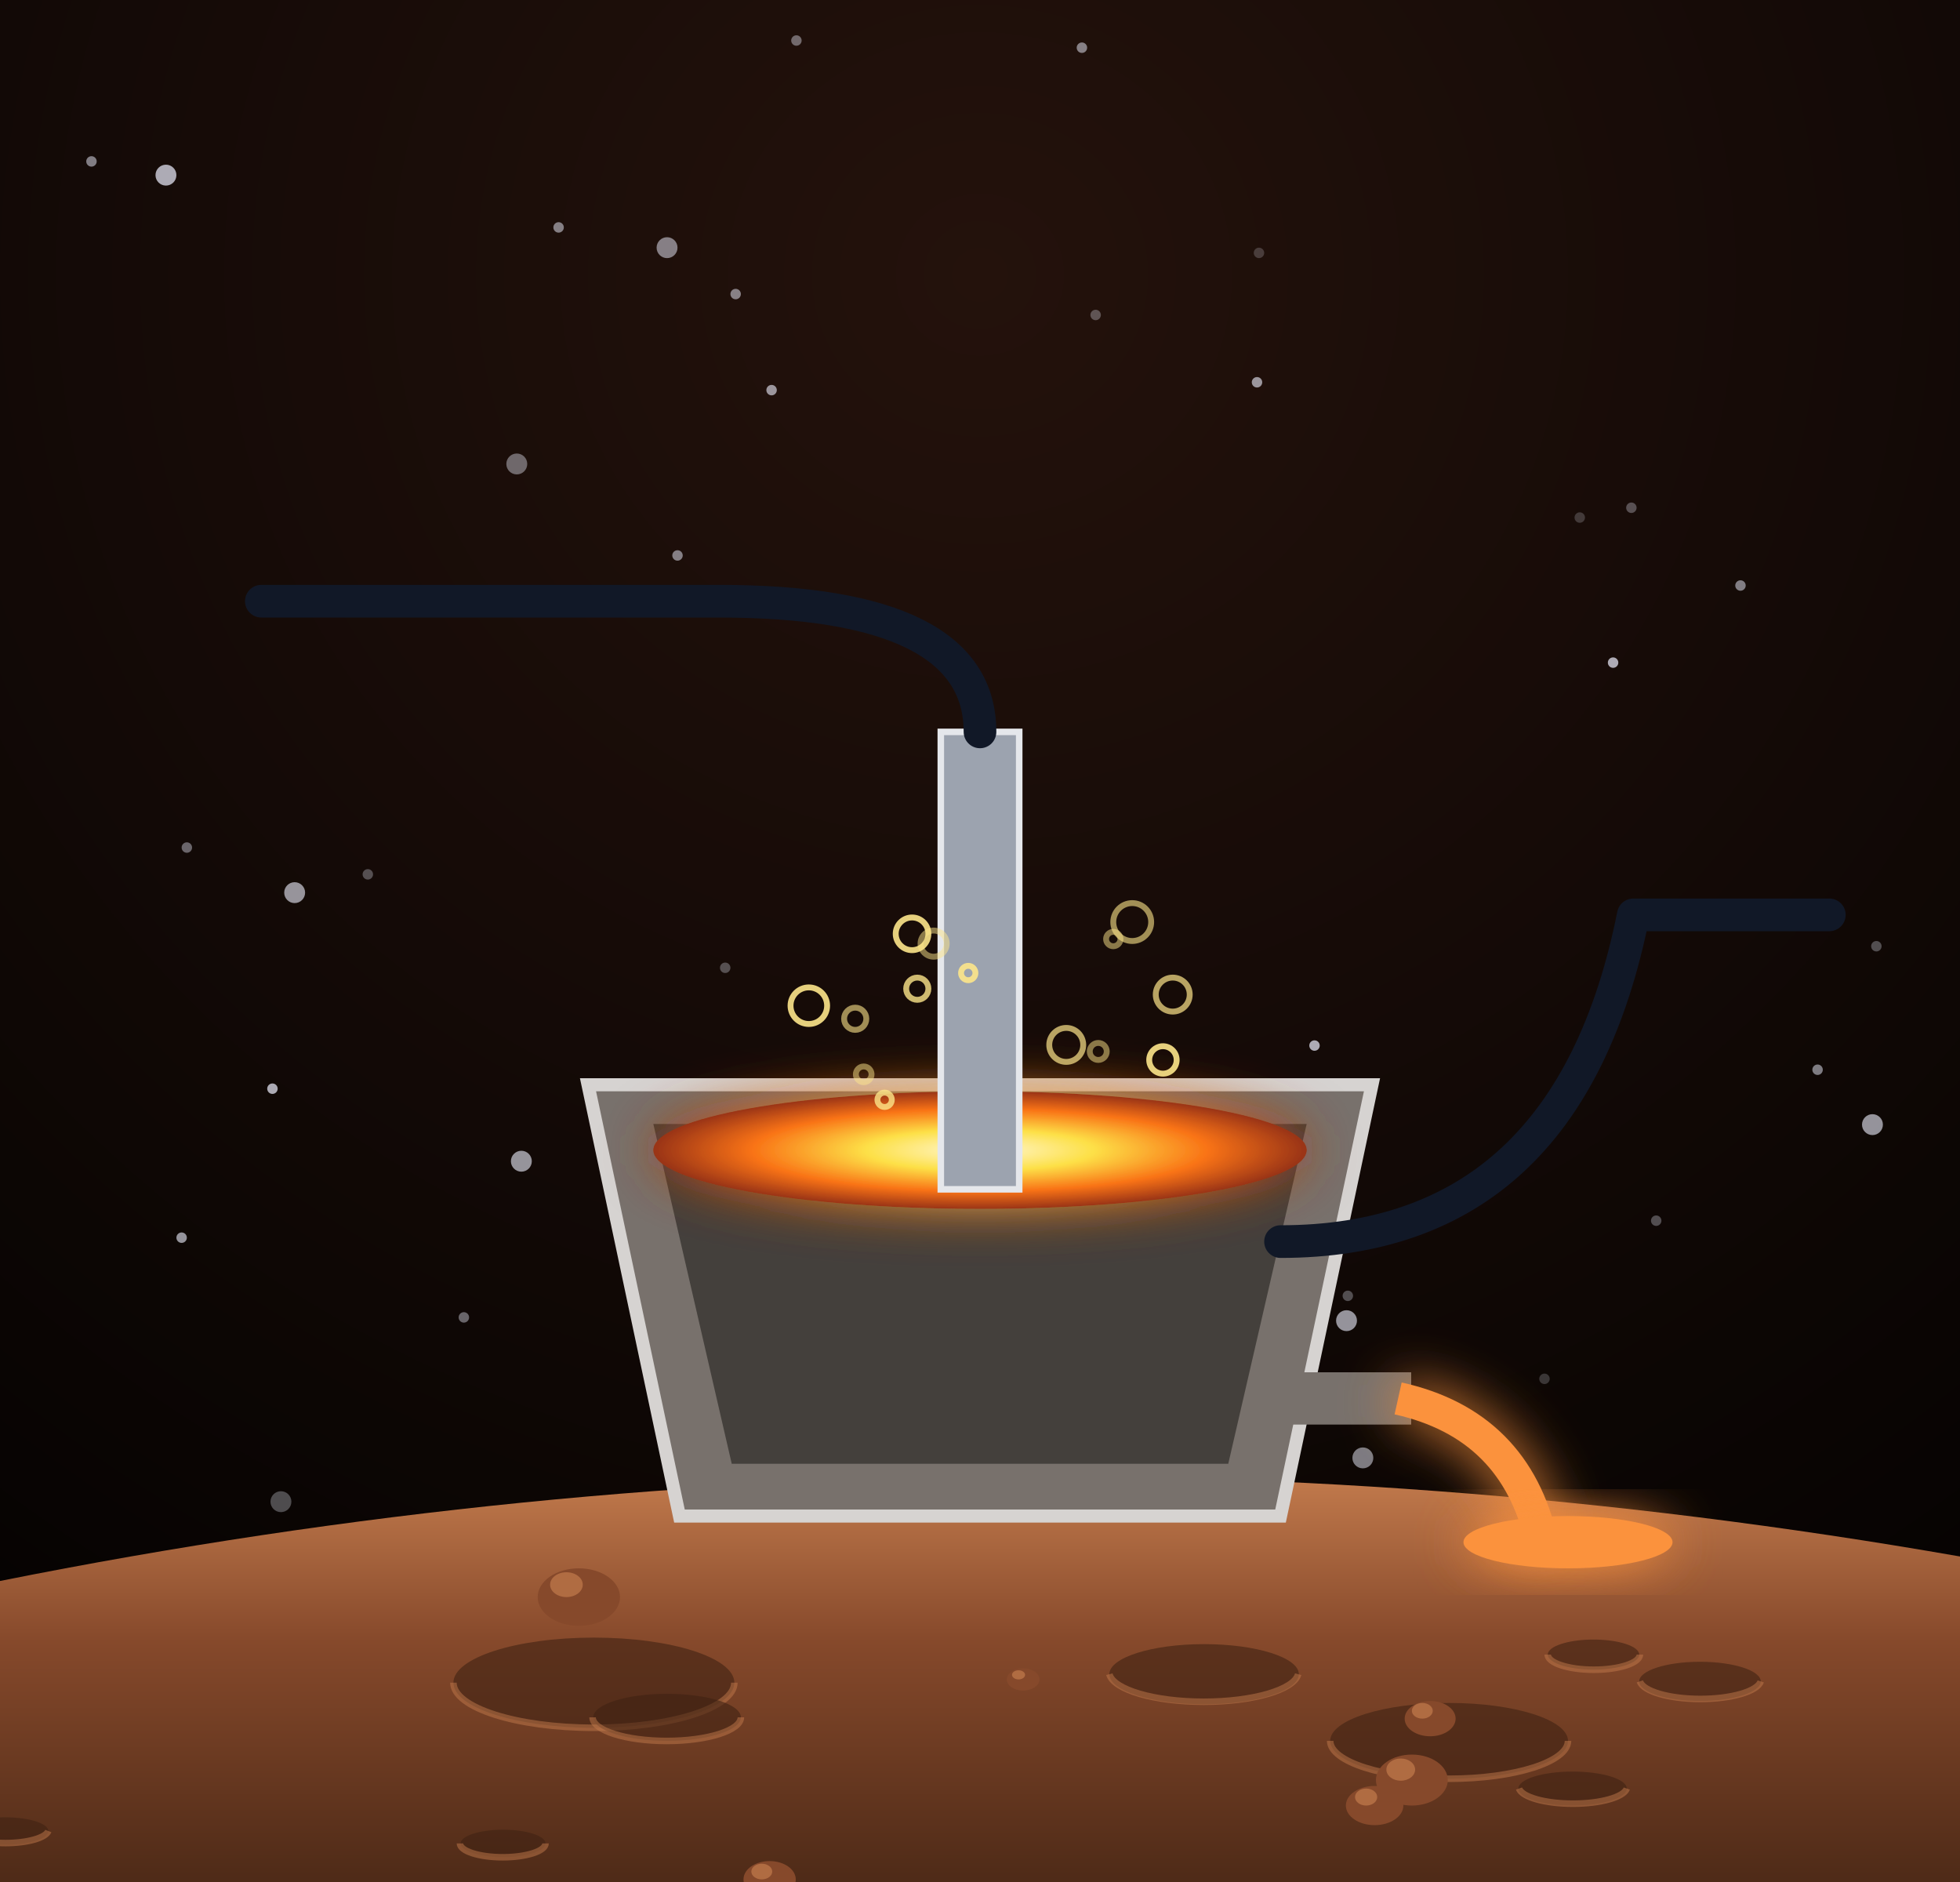
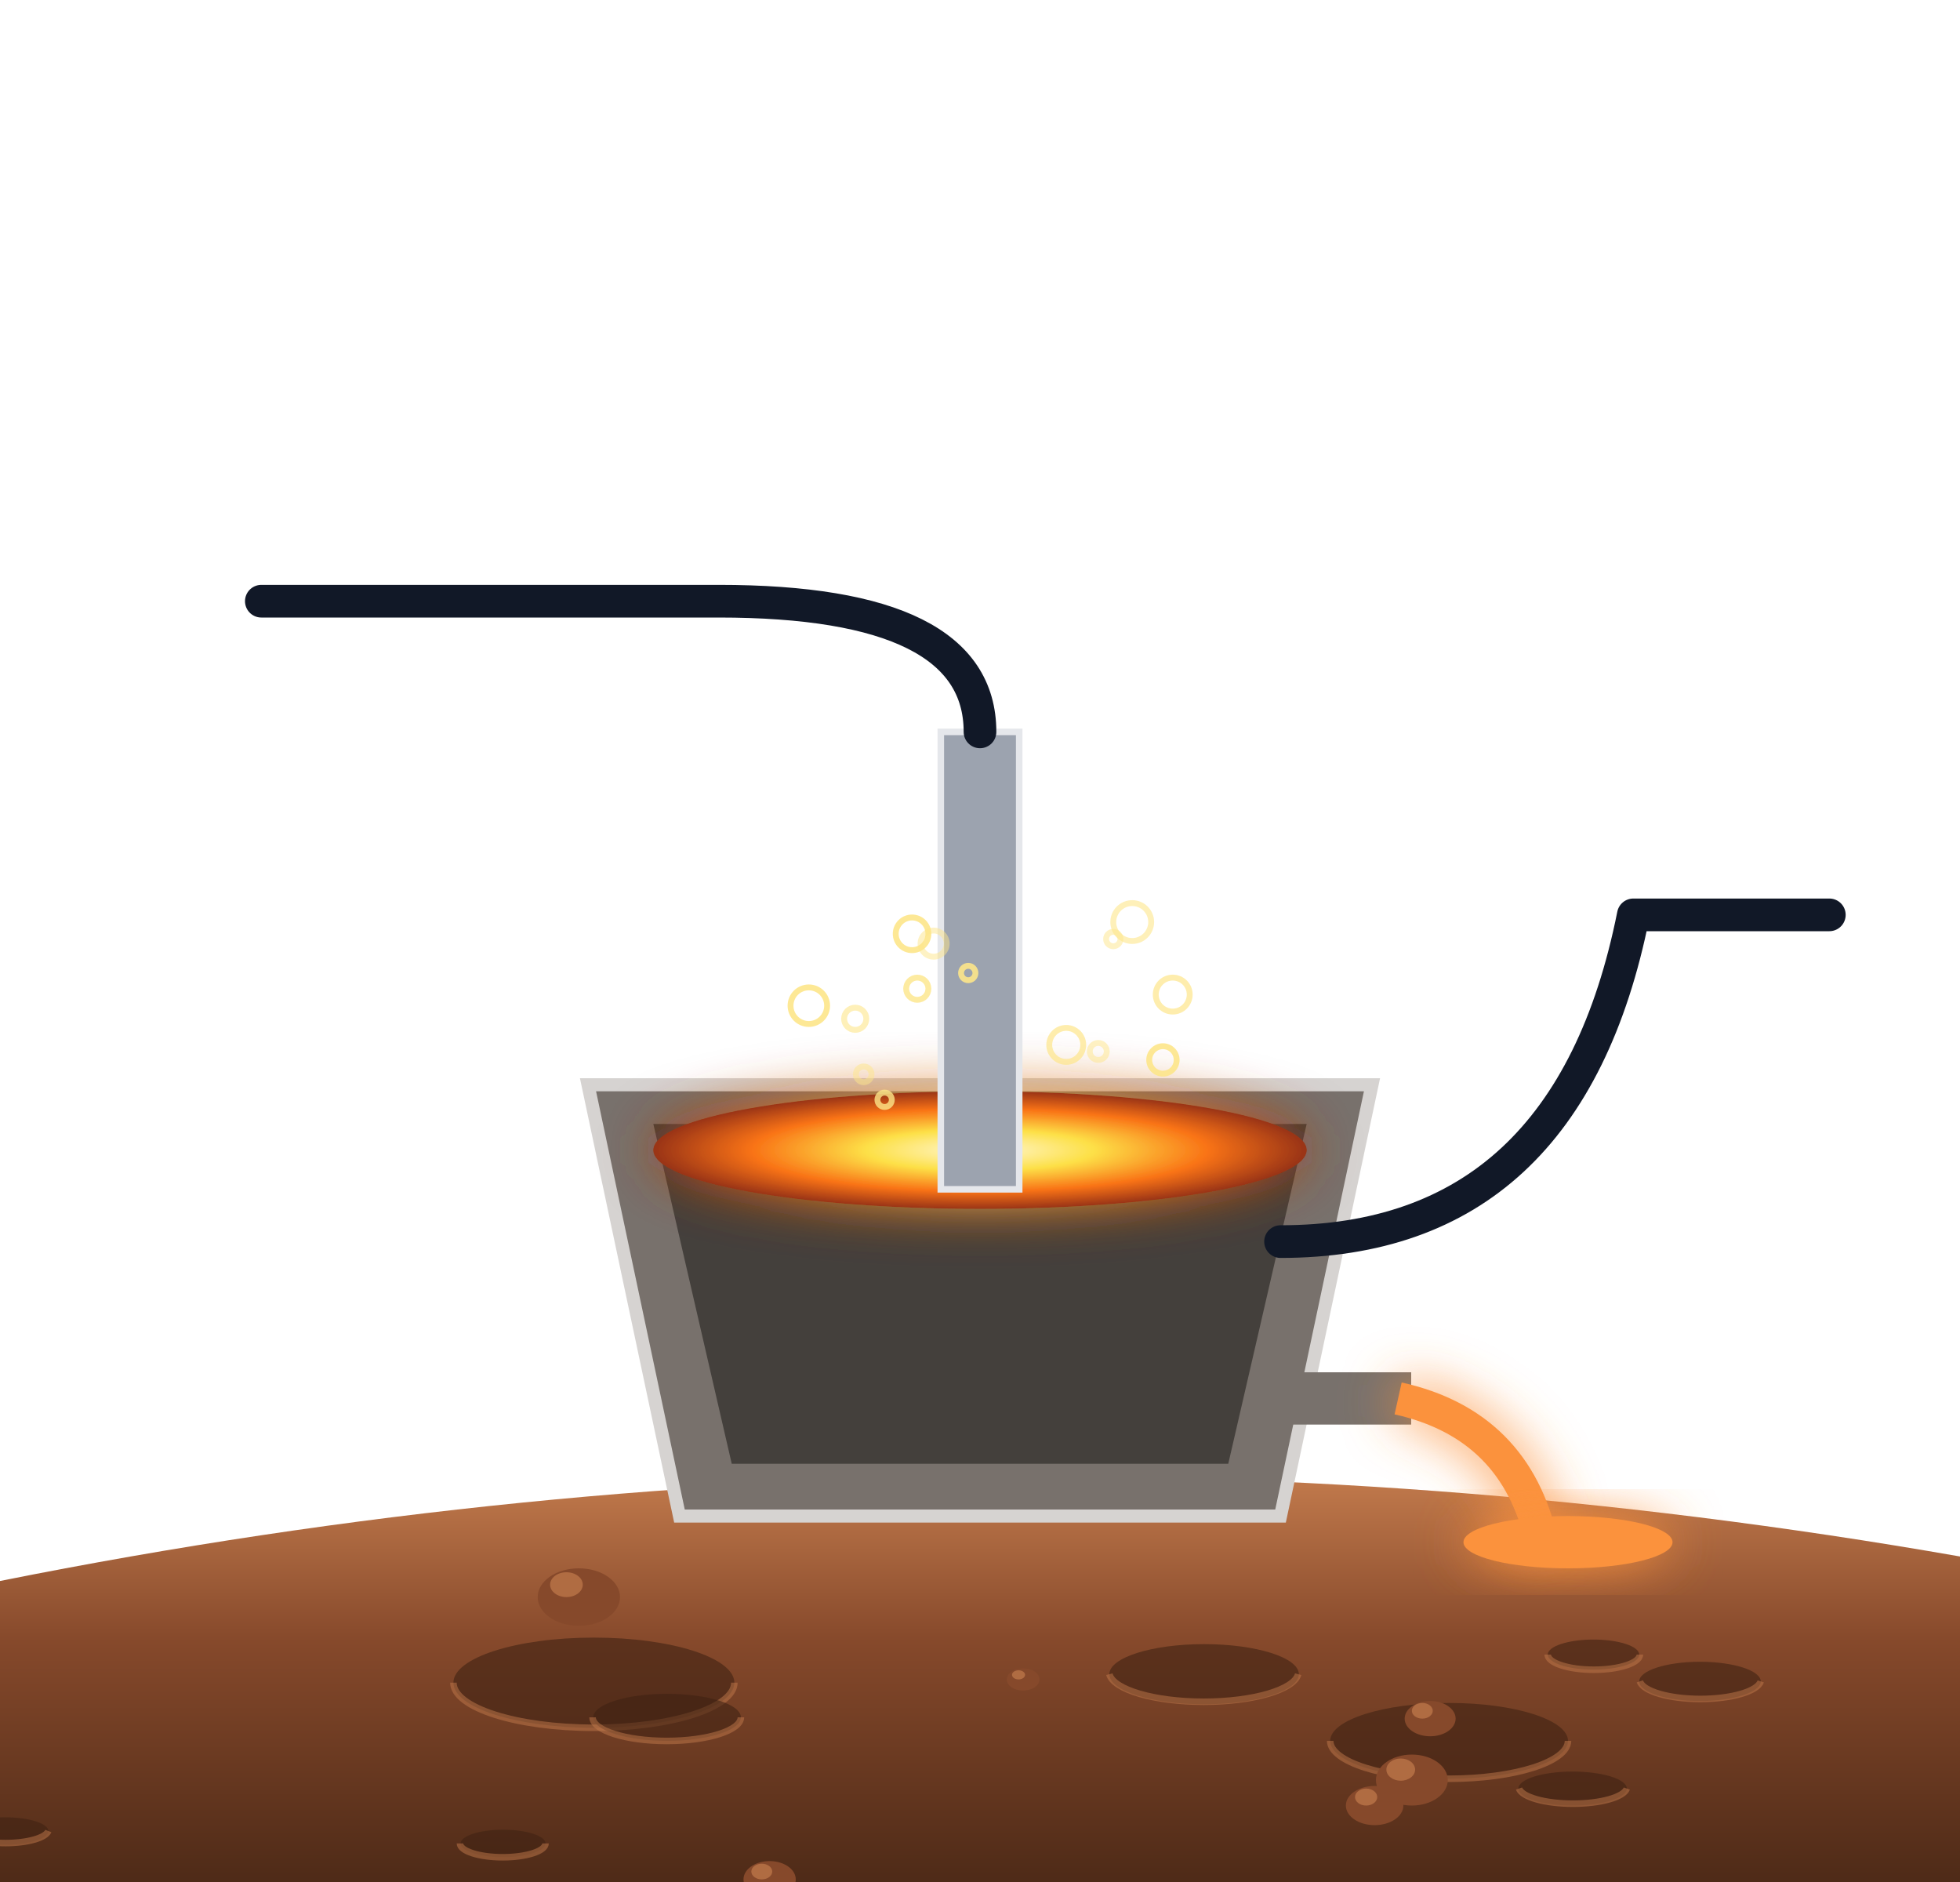
<svg xmlns="http://www.w3.org/2000/svg" viewBox="0 0 300 288" width="300" height="288">
  <defs>
    <filter id="glow" x="-50%" y="-50%" width="200%" height="200%">
      <feGaussianBlur stdDeviation="4" result="b" />
      <feMerge>
        <feMergeNode in="b" />
        <feMergeNode in="SourceGraphic" />
      </feMerge>
    </filter>
    <filter id="soft" x="-50%" y="-50%" width="200%" height="200%">
      <feGaussianBlur stdDeviation="9" />
    </filter>
    <radialGradient id="bg" cx="50%" cy="15%" r="85%">
      <stop offset="0%" stop-color="#24120c" />
      <stop offset="100%" stop-color="#060302" />
    </radialGradient>
    <radialGradient id="magma" cx="50%" cy="50%" r="50%">
      <stop offset="0" stop-color="#fff7d6" stop-opacity="1" />
      <stop offset="0.35" stop-color="#fde047" stop-opacity="1" />
      <stop offset="0.7" stop-color="#f97316" stop-opacity="1" />
      <stop offset="1" stop-color="#9a3412" stop-opacity="1" />
    </radialGradient>
    <linearGradient id="shHull" x1="0" y1="0" x2="1" y2="0">
      <stop offset="0" stop-color="#e3e7ee" stop-opacity="1" />
      <stop offset="0.45" stop-color="#9aa3b2" stop-opacity="1" />
      <stop offset="1" stop-color="#3b424f" stop-opacity="1" />
    </linearGradient>
    <radialGradient id="shTank" cx="35%" cy="35%" r="70%">
      <stop offset="0" stop-color="#f4f6fa" stop-opacity="1" />
      <stop offset="0.55" stop-color="#a7b0be" stop-opacity="1" />
      <stop offset="1" stop-color="#4b5260" stop-opacity="1" />
    </radialGradient>
    <linearGradient id="shRad" x1="0" y1="0" x2="0" y2="1">
      <stop offset="0" stop-color="#3a4252" stop-opacity="1" />
      <stop offset="1" stop-color="#262c38" stop-opacity="1" />
    </linearGradient>
    <linearGradient id="shPv" x1="0" y1="0" x2="0" y2="1">
      <stop offset="0" stop-color="#1e3a8a" stop-opacity="1" />
      <stop offset="1" stop-color="#172554" stop-opacity="1" />
    </linearGradient>
  </defs>
-   <rect width="300" height="288" fill="url(#bg)" />
-   <circle cx="246.9" cy="101.4" r="0.8" fill="#eef0ff" opacity="0.7" />
-   <circle cx="266.4" cy="89.6" r="0.8" fill="#eef0ff" opacity="0.5" />
-   <circle cx="25.4" cy="26.8" r="1.6" fill="#eef0ff" opacity="0.7" />
-   <circle cx="253.5" cy="186.8" r="0.8" fill="#eef0ff" opacity="0.3" />
-   <circle cx="202.6" cy="256.8" r="0.8" fill="#eef0ff" opacity="0.5" />
-   <circle cx="213.5" cy="265.1" r="0.8" fill="#eef0ff" opacity="0.4" />
-   <circle cx="282.3" cy="261.6" r="1.6" fill="#eef0ff" opacity="0.4" />
-   <circle cx="27.8" cy="189.4" r="0.8" fill="#eef0ff" opacity="0.6" />
-   <circle cx="57.1" cy="236.8" r="0.8" fill="#eef0ff" opacity="0.3" />
-   <circle cx="233.4" cy="229.7" r="1.6" fill="#eef0ff" opacity="0.6" />
-   <circle cx="241.8" cy="79.2" r="0.8" fill="#eef0ff" opacity="0.2" />
-   <circle cx="56.3" cy="133.8" r="0.8" fill="#eef0ff" opacity="0.3" />
-   <circle cx="6.6" cy="283.2" r="0.8" fill="#eef0ff" opacity="0.3" />
-   <circle cx="144.6" cy="118.5" r="0.8" fill="#eef0ff" opacity="0.6" />
-   <circle cx="111" cy="148.1" r="0.8" fill="#eef0ff" opacity="0.3" />
-   <circle cx="102.1" cy="37.9" r="1.6" fill="#eef0ff" opacity="0.5" />
-   <circle cx="236.4" cy="211" r="0.8" fill="#eef0ff" opacity="0.2" />
-   <circle cx="121.3" cy="183.8" r="0.8" fill="#eef0ff" opacity="0.5" />
-   <circle cx="119.8" cy="262" r="0.8" fill="#eef0ff" opacity="0.3" />
-   <circle cx="117.1" cy="260.9" r="0.8" fill="#eef0ff" opacity="0.3" />
-   <circle cx="287.2" cy="144.8" r="0.8" fill="#eef0ff" opacity="0.3" />
-   <circle cx="259.7" cy="283.5" r="0.8" fill="#eef0ff" opacity="0.7" />
-   <circle cx="286.6" cy="172.1" r="1.6" fill="#eef0ff" opacity="0.6" />
-   <circle cx="208.6" cy="223.1" r="1.6" fill="#eef0ff" opacity="0.5" />
-   <circle cx="121.9" cy="6.2" r="0.8" fill="#eef0ff" opacity="0.4" />
-   <circle cx="45.1" cy="136.6" r="1.6" fill="#eef0ff" opacity="0.6" />
-   <circle cx="85.5" cy="34.8" r="0.8" fill="#eef0ff" opacity="0.5" />
-   <circle cx="206.3" cy="198.3" r="0.8" fill="#eef0ff" opacity="0.3" />
-   <circle cx="192.4" cy="58.5" r="0.8" fill="#eef0ff" opacity="0.6" />
-   <circle cx="118.1" cy="59.7" r="0.8" fill="#eef0ff" opacity="0.6" />
-   <circle cx="112.8" cy="187.8" r="0.8" fill="#eef0ff" opacity="0.3" />
-   <circle cx="28.6" cy="129.7" r="0.8" fill="#eef0ff" opacity="0.4" />
-   <circle cx="206.1" cy="202.1" r="1.6" fill="#eef0ff" opacity="0.6" />
-   <circle cx="41.7" cy="166.6" r="0.8" fill="#eef0ff" opacity="0.7" />
-   <circle cx="53.7" cy="254.3" r="0.8" fill="#eef0ff" opacity="0.4" />
-   <circle cx="249.7" cy="77.7" r="0.8" fill="#eef0ff" opacity="0.3" />
-   <circle cx="192.7" cy="38.7" r="0.8" fill="#eef0ff" opacity="0.2" />
-   <circle cx="167.7" cy="48.2" r="0.8" fill="#eef0ff" opacity="0.3" />
-   <circle cx="148.9" cy="166.7" r="0.8" fill="#eef0ff" opacity="0.7" />
-   <circle cx="165.9" cy="284.1" r="0.8" fill="#eef0ff" opacity="0.3" />
-   <circle cx="270.6" cy="279.4" r="0.8" fill="#eef0ff" opacity="0.6" />
-   <circle cx="103.7" cy="85" r="0.8" fill="#eef0ff" opacity="0.5" />
-   <circle cx="161.4" cy="230.9" r="0.8" fill="#eef0ff" opacity="0.3" />
-   <circle cx="262.4" cy="275.9" r="0.8" fill="#eef0ff" opacity="0.5" />
-   <circle cx="14" cy="24.7" r="0.8" fill="#eef0ff" opacity="0.5" />
-   <circle cx="79.1" cy="71" r="1.6" fill="#eef0ff" opacity="0.4" />
-   <circle cx="43" cy="229.8" r="1.6" fill="#eef0ff" opacity="0.3" />
-   <circle cx="79.8" cy="177.7" r="1.6" fill="#eef0ff" opacity="0.6" />
-   <circle cx="119" cy="284.4" r="1.6" fill="#eef0ff" opacity="0.6" />
-   <circle cx="112.6" cy="45" r="0.8" fill="#eef0ff" opacity="0.5" />
-   <circle cx="201.2" cy="160" r="0.8" fill="#eef0ff" opacity="0.7" />
-   <circle cx="181.2" cy="199.2" r="0.8" fill="#eef0ff" opacity="0.2" />
-   <circle cx="71" cy="201.6" r="0.8" fill="#eef0ff" opacity="0.4" />
-   <circle cx="278.2" cy="163.7" r="0.8" fill="#eef0ff" opacity="0.5" />
-   <circle cx="165.6" cy="7.3" r="0.8" fill="#eef0ff" opacity="0.5" />
  <defs>
    <linearGradient id="gr" x1="0" y1="0" x2="0" y2="1">
      <stop offset="0" stop-color="#c27a4c" stop-opacity="1" />
      <stop offset="0.35" stop-color="#86492b" stop-opacity="1" />
      <stop offset="1" stop-color="#3f2212" stop-opacity="1" />
    </linearGradient>
  </defs>
  <path d="M-10,244 Q150,210 310,240 L310,298 L-10,298 Z" fill="url(#gr)" />
  <ellipse cx="240.7" cy="273.7" rx="8.3" ry="2.6" fill="#3f2212" opacity="0.6" />
  <path d="M232.5,273.7 A8.3,2.6 0 0 0 249,273.7" stroke="#c27a4c" stroke-width="1" fill="none" opacity="0.5" />
  <ellipse cx="0.8" cy="280.2" rx="6.6" ry="2.1" fill="#3f2212" opacity="0.6" />
  <path d="M-5.7,280.2 A6.6,2.1 0 0 0 7.4,280.2" stroke="#c27a4c" stroke-width="1" fill="none" opacity="0.5" />
  <ellipse cx="260.2" cy="257.3" rx="9.3" ry="3" fill="#3f2212" opacity="0.6" />
  <path d="M251,257.3 A9.3,3 0 0 0 269.5,257.3" stroke="#c27a4c" stroke-width="1" fill="none" opacity="0.5" />
  <ellipse cx="243.9" cy="253.2" rx="7" ry="2.3" fill="#3f2212" opacity="0.6" />
  <path d="M236.9,253.2 A7,2.3 0 0 0 251,253.2" stroke="#c27a4c" stroke-width="1" fill="none" opacity="0.5" />
  <ellipse cx="77" cy="282.1" rx="6.5" ry="2.1" fill="#3f2212" opacity="0.6" />
  <path d="M70.4,282.1 A6.5,2.1 0 0 0 83.5,282.1" stroke="#c27a4c" stroke-width="1" fill="none" opacity="0.5" />
  <ellipse cx="184.3" cy="256.2" rx="14.5" ry="4.6" fill="#3f2212" opacity="0.6" />
  <path d="M169.8,256.2 A14.5,4.6 0 0 0 198.7,256.2" stroke="#c27a4c" stroke-width="1" fill="none" opacity="0.5" />
  <ellipse cx="90.9" cy="257.5" rx="21.5" ry="6.9" fill="#3f2212" opacity="0.6" />
  <path d="M69.4,257.5 A21.5,6.9 0 0 0 112.4,257.5" stroke="#c27a4c" stroke-width="1" fill="none" opacity="0.5" />
  <ellipse cx="221.8" cy="266.4" rx="18.2" ry="5.8" fill="#3f2212" opacity="0.6" />
  <path d="M203.6,266.4 A18.2,5.8 0 0 0 240,266.4" stroke="#c27a4c" stroke-width="1" fill="none" opacity="0.5" />
  <ellipse cx="102.1" cy="262.8" rx="11.3" ry="3.6" fill="#3f2212" opacity="0.6" />
  <path d="M90.7,262.8 A11.3,3.6 0 0 0 113.4,262.8" stroke="#c27a4c" stroke-width="1" fill="none" opacity="0.5" />
  <ellipse cx="156.6" cy="257" rx="2.5" ry="1.7" fill="#86492b" />
  <ellipse cx="155.9" cy="256.3" rx="1" ry="0.7" fill="#c27a4c" opacity="0.7" />
  <ellipse cx="210.4" cy="276.3" rx="4.4" ry="3" fill="#86492b" />
  <ellipse cx="209.1" cy="275" rx="1.7" ry="1.3" fill="#c27a4c" opacity="0.7" />
  <ellipse cx="88.6" cy="244.4" rx="6.3" ry="4.4" fill="#86492b" />
  <ellipse cx="86.7" cy="242.5" rx="2.5" ry="1.9" fill="#c27a4c" opacity="0.7" />
  <ellipse cx="216.1" cy="272.4" rx="5.5" ry="3.9" fill="#86492b" />
  <ellipse cx="214.4" cy="270.8" rx="2.2" ry="1.7" fill="#c27a4c" opacity="0.7" />
  <ellipse cx="117.8" cy="287.6" rx="4" ry="2.8" fill="#86492b" />
  <ellipse cx="116.6" cy="286.4" rx="1.6" ry="1.2" fill="#c27a4c" opacity="0.7" />
  <ellipse cx="218.9" cy="263" rx="3.9" ry="2.7" fill="#86492b" />
  <ellipse cx="217.7" cy="261.8" rx="1.6" ry="1.2" fill="#c27a4c" opacity="0.7" />
  <path d="M90,166 L210,166 L196,232 L104,232 Z" fill="#78716c" stroke="#d6d3d1" stroke-width="2" />
  <path d="M100,172 L200,172 L188,224 L112,224 Z" fill="#44403c" />
  <ellipse cx="150" cy="176" rx="50" ry="9" fill="url(#magma)" filter="url(#glow)" />
  <rect x="144" y="112" width="12" height="70" fill="#9ca3af" stroke="#e5e7eb" stroke-width="1" />
  <circle cx="168.1" cy="160.9" r="1.3" fill="none" stroke="#fde68a" stroke-width="0.9" opacity="0.5" />
  <circle cx="173.3" cy="141.1" r="2.9" fill="none" stroke="#fde68a" stroke-width="0.9" opacity="0.6" />
  <circle cx="132.2" cy="164.4" r="1.2" fill="none" stroke="#fde68a" stroke-width="0.9" opacity="0.5" />
  <circle cx="135.4" cy="168.3" r="1.1" fill="none" stroke="#fde68a" stroke-width="0.9" opacity="0.8" />
  <circle cx="130.9" cy="155.9" r="1.7" fill="none" stroke="#fde68a" stroke-width="0.9" opacity="0.6" />
  <circle cx="178" cy="162.2" r="2.1" fill="none" stroke="#fde68a" stroke-width="0.9" opacity="0.9" />
  <circle cx="140.4" cy="151.3" r="1.7" fill="none" stroke="#fde68a" stroke-width="0.9" opacity="0.8" />
  <circle cx="139.6" cy="142.9" r="2.5" fill="none" stroke="#fde68a" stroke-width="0.9" opacity="0.9" />
  <circle cx="148.2" cy="148.9" r="1.1" fill="none" stroke="#fde68a" stroke-width="0.9" opacity="0.9" />
  <circle cx="163.2" cy="159.9" r="2.6" fill="none" stroke="#fde68a" stroke-width="0.9" opacity="0.7" />
  <circle cx="179.5" cy="152.2" r="2.6" fill="none" stroke="#fde68a" stroke-width="0.9" opacity="0.7" />
  <circle cx="142.9" cy="144.4" r="2" fill="none" stroke="#fde68a" stroke-width="0.9" opacity="0.5" />
  <circle cx="123.8" cy="153.9" r="2.8" fill="none" stroke="#fde68a" stroke-width="0.9" opacity="0.9" />
  <circle cx="170.4" cy="143.7" r="1.1" fill="none" stroke="#fde68a" stroke-width="0.9" opacity="0.5" />
  <path d="M150,112 Q150,92 110,92 L40,92" stroke="#111827" stroke-width="5" fill="none" stroke-linejoin="round" stroke-linecap="round" />
  <path d="M196,190 Q240,190 250,140 L280,140" stroke="#111827" stroke-width="5" fill="none" stroke-linejoin="round" stroke-linecap="round" />
  <rect x="196" y="210" width="20" height="8" fill="#78716c" />
  <path d="M214,214 Q232,218 236,236" stroke="#fb923c" stroke-width="5" fill="none" filter="url(#glow)" />
  <ellipse cx="240" cy="236" rx="16" ry="4" fill="#fb923c" filter="url(#glow)" />
</svg>
